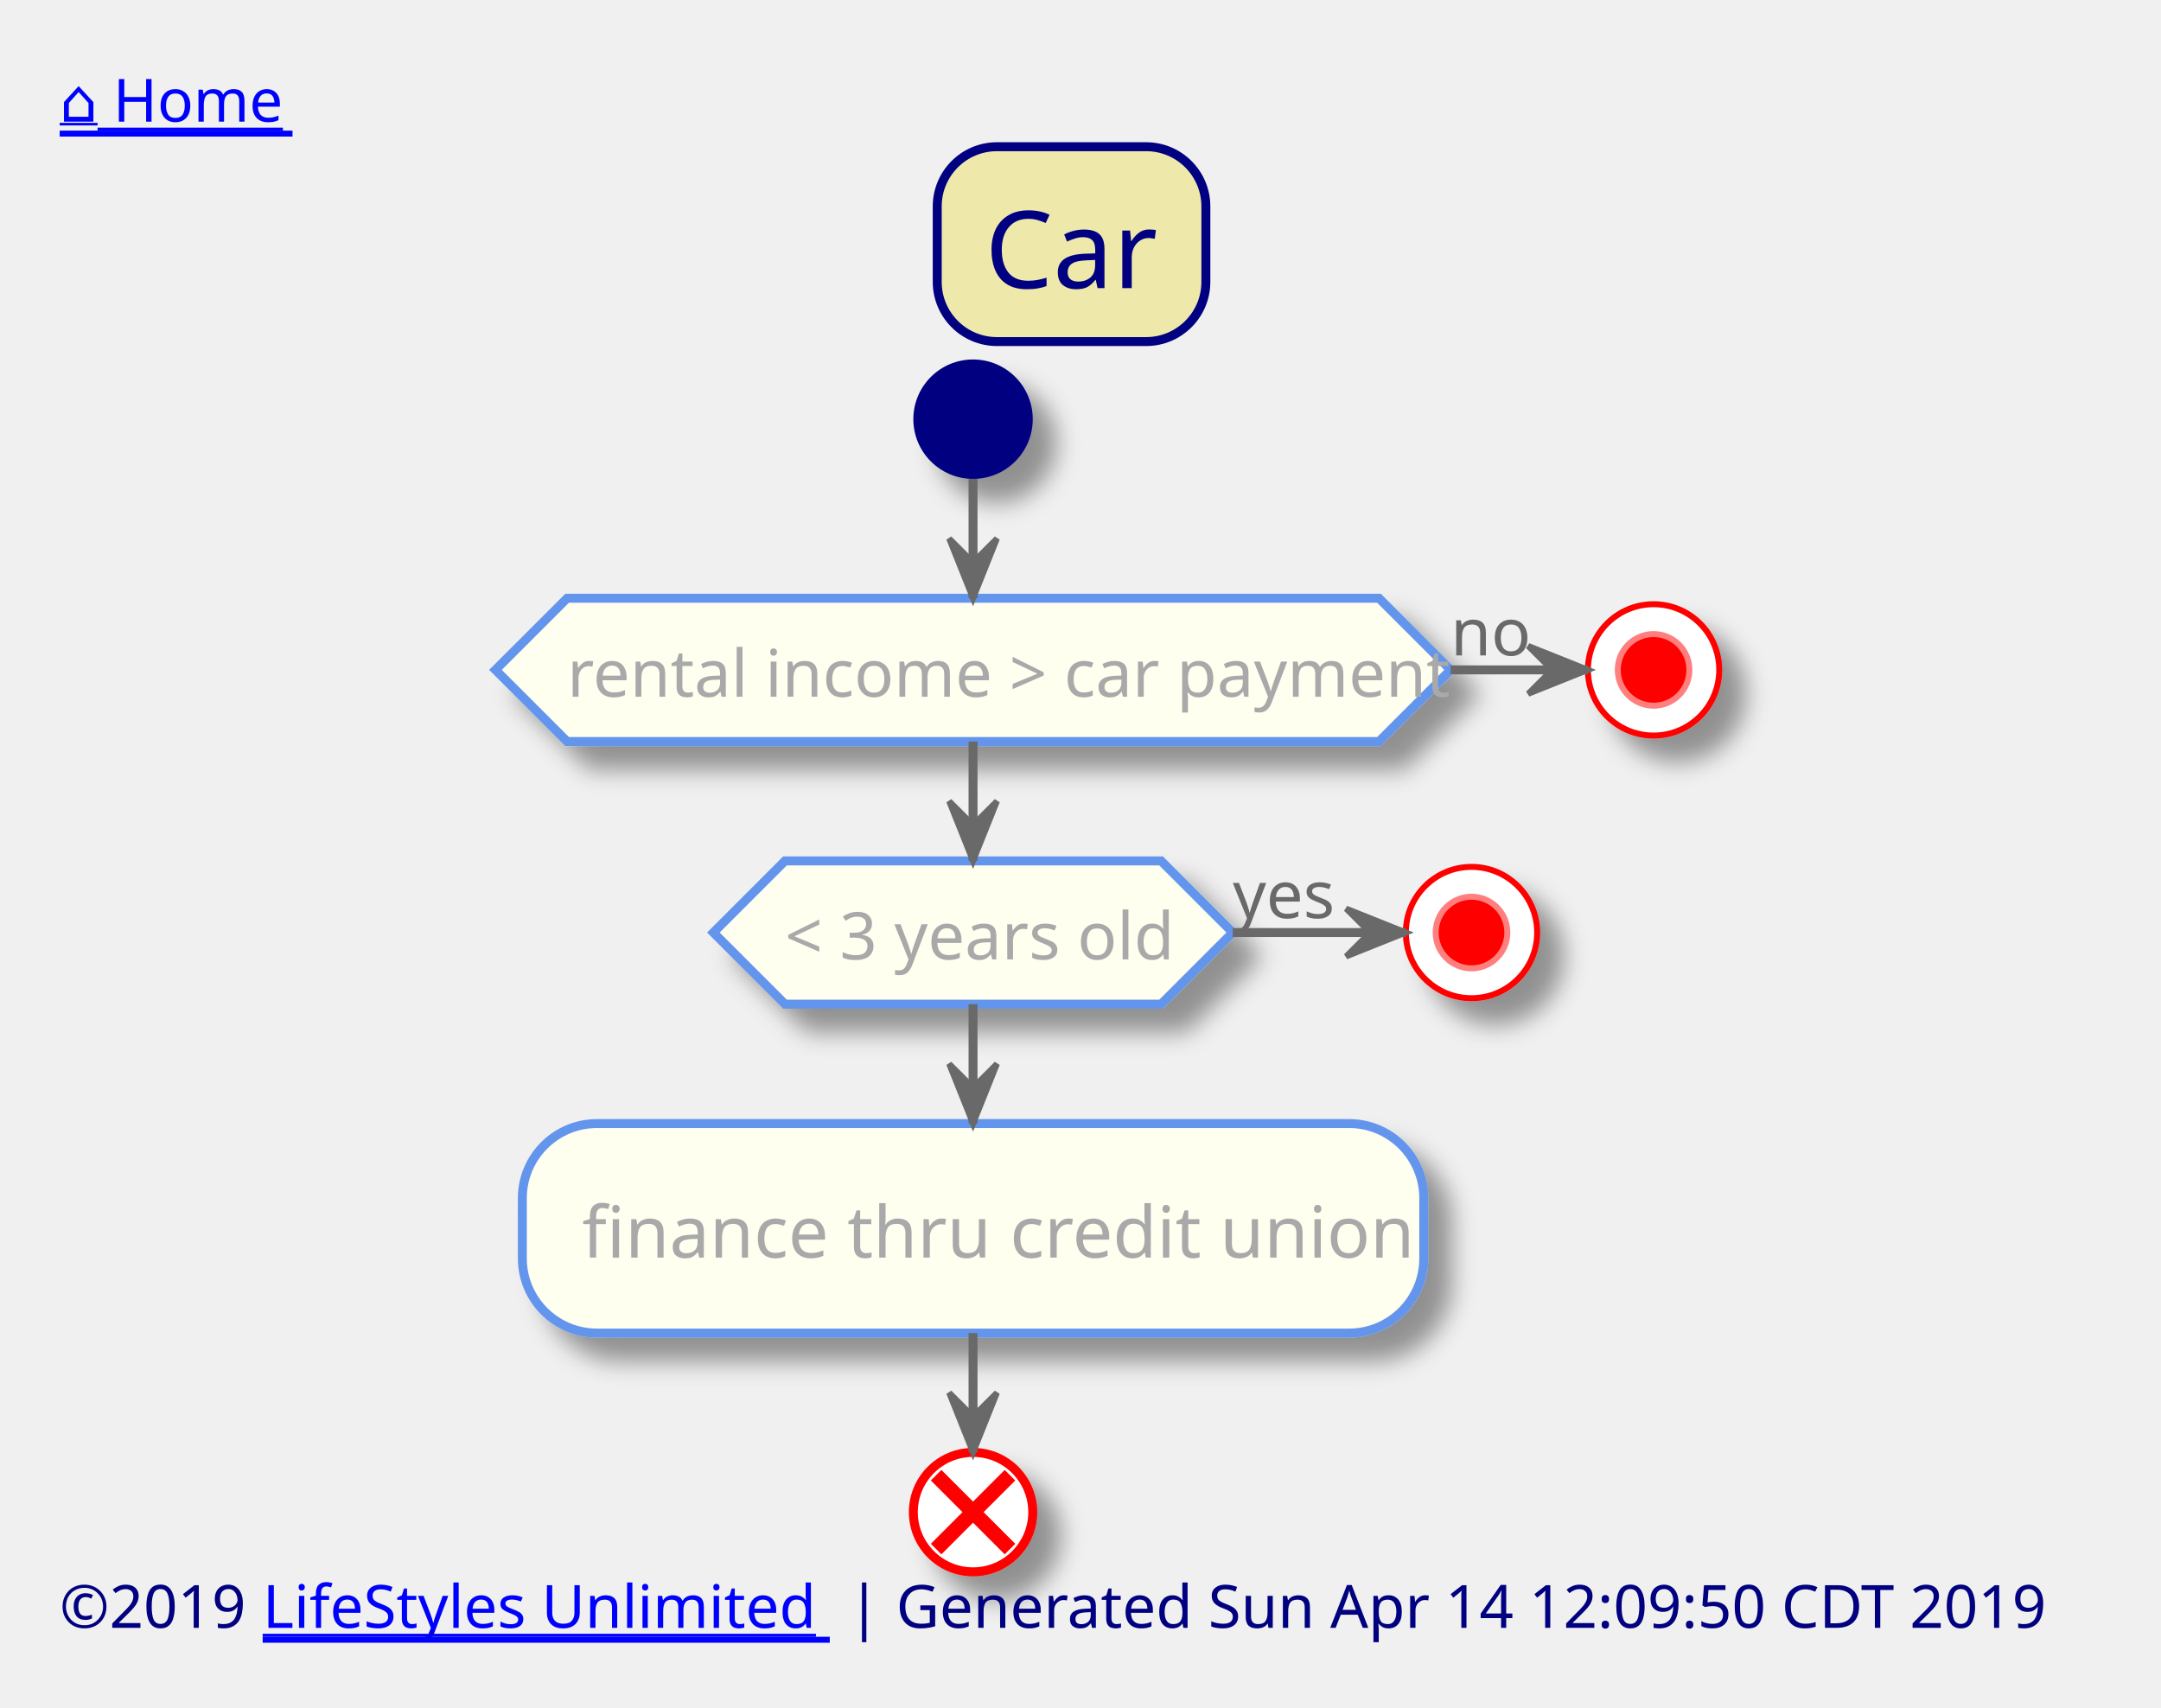
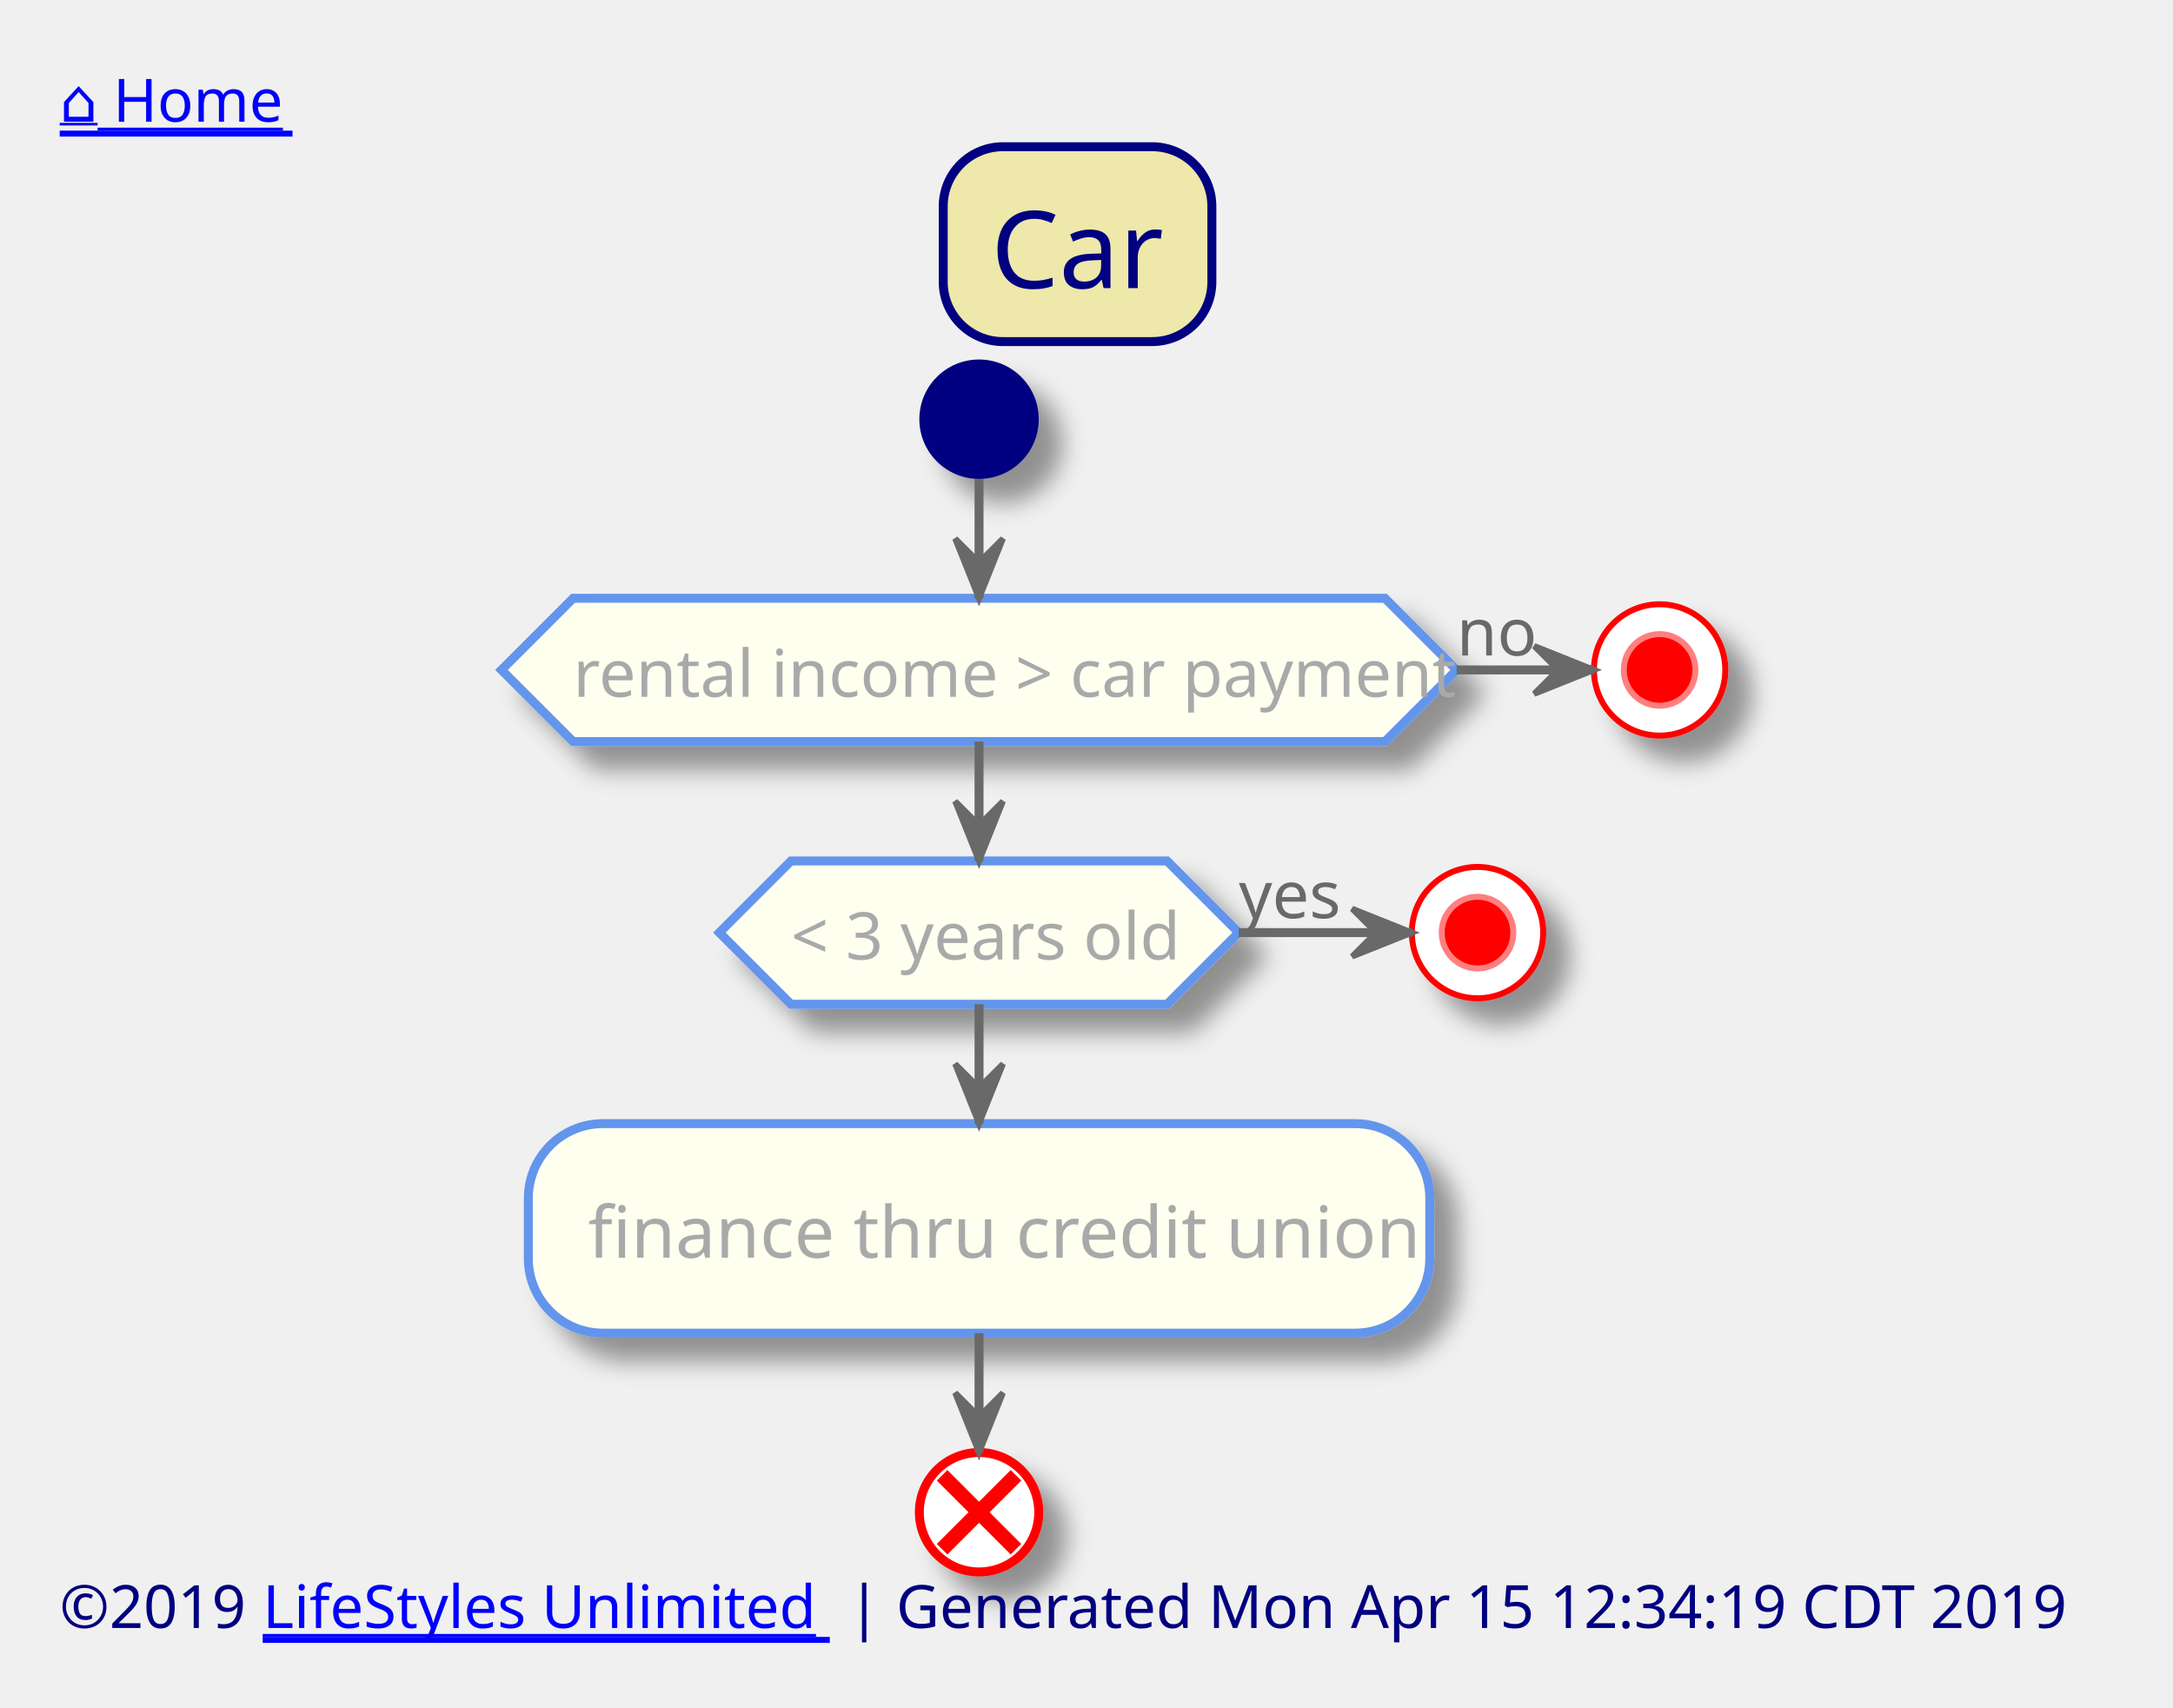
- <svg xmlns="http://www.w3.org/2000/svg" xmlns:xlink="http://www.w3.org/1999/xlink" contentScriptType="application/ecmascript" contentStyleType="text/css" height="286px" preserveAspectRatio="none" style="width:362px;height:286px;" version="1.1" viewBox="0 0 362 286" width="362px" zoomAndPan="magnify">
+ <svg xmlns="http://www.w3.org/2000/svg" xmlns:xlink="http://www.w3.org/1999/xlink" contentScriptType="application/ecmascript" contentStyleType="text/css" height="286px" preserveAspectRatio="none" style="width:364px;height:286px;" version="1.1" viewBox="0 0 364 286" width="364px" zoomAndPan="magnify">
  <defs>
    <style type="text/css">path:hover { stroke: #0000FF !important;}</style>
-     <filter height="300%" id="f1f0zu3re07cjv" width="300%" x="-1" y="-1">
+     <filter height="300%" id="fpffjb9b91gll" width="300%" x="-1" y="-1">
      <feGaussianBlur result="blurOut" stdDeviation="2.0" />
      <feColorMatrix in="blurOut" result="blurOut2" type="matrix" values="0 0 0 0 0 0 0 0 0 0 0 0 0 0 0 0 0 0 .4 0" />
      <feOffset dx="4.0" dy="4.0" in="blurOut2" result="blurOut3" />
      <feBlend in="SourceGraphic" in2="blurOut3" mode="normal" />
    </filter>
  </defs>
  <g>
    <a target="_top" xlink:actuate="onRequest" xlink:href="../index.svg" xlink:show="new" xlink:title="../index.svg" xlink:type="simple">
      <text fill="#0000FF" font-family="sans-serif" font-size="10" lengthAdjust="spacingAndGlyphs" text-decoration="underline" textLength="39" x="10" y="20.381">⌂ Home</text>
      <line style="stroke: #0000FF; stroke-width: 1.0;" x1="10" x2="49" y1="22.381" y2="22.381" />
    </a>
-     <rect fill="#EEE8AA" height="32.641" rx="10" ry="10" style="stroke: #000080; stroke-width: 1.5;" width="45" x="157" y="24.578" />
-     <text fill="#000080" font-family="sans-serif" font-size="18" lengthAdjust="spacingAndGlyphs" textLength="29" x="165" y="48.264">Car</text>
-     <ellipse cx="163" cy="70.219" fill="#000080" filter="url(#f1f0zu3re07cjv)" rx="10" ry="10" style="stroke: none; stroke-width: 1.0;" />
-     <polygon fill="#FFFFF0" filter="url(#f1f0zu3re07cjv)" points="95,100.219,231,100.219,243,112.219,231,124.219,95,124.219,83,112.219,95,100.219" style="stroke: #6495ED; stroke-width: 1.5;" />
-     <text fill="#A9A9A9" font-family="sans-serif" font-size="11" lengthAdjust="spacingAndGlyphs" textLength="136" x="95" y="116.72">rental income &gt; car payment</text>
-     <text fill="#696969" font-family="sans-serif" font-size="11" lengthAdjust="spacingAndGlyphs" textLength="12" x="243" y="109.802">no</text>
-     <ellipse cx="277" cy="112.219" fill="#FFFFFF" filter="url(#f1f0zu3re07cjv)" rx="11" ry="11" style="stroke: #FF0000; stroke-width: 1.0;" />
-     <ellipse cx="277" cy="112.219" fill="#FF0000" rx="6" ry="6" style="stroke: #FF7F7F; stroke-width: 1.0;" />
-     <polygon fill="#FFFFF0" filter="url(#f1f0zu3re07cjv)" points="131.5,144.219,194.5,144.219,206.5,156.219,194.5,168.219,131.5,168.219,119.5,156.219,131.5,144.219" style="stroke: #6495ED; stroke-width: 1.5;" />
-     <text fill="#A9A9A9" font-family="sans-serif" font-size="11" lengthAdjust="spacingAndGlyphs" textLength="63" x="131.5" y="160.72">&lt; 3 years old</text>
-     <text fill="#696969" font-family="sans-serif" font-size="11" lengthAdjust="spacingAndGlyphs" textLength="18" x="206.5" y="153.802">yes</text>
-     <ellipse cx="246.5" cy="156.219" fill="#FFFFFF" filter="url(#f1f0zu3re07cjv)" rx="11" ry="11" style="stroke: #FF0000; stroke-width: 1.0;" />
-     <ellipse cx="246.5" cy="156.219" fill="#FF0000" rx="6" ry="6" style="stroke: #FF7F7F; stroke-width: 1.0;" />
-     <rect fill="#FFFFF0" filter="url(#f1f0zu3re07cjv)" height="35.094" rx="12.5" ry="12.5" style="stroke: #6495ED; stroke-width: 1.5;" width="151" x="87.5" y="188.219" />
-     <text fill="#A9A9A9" font-family="sans-serif" font-size="12" lengthAdjust="spacingAndGlyphs" textLength="131" x="97.5" y="210.676">finance thru credit union</text>
-     <ellipse cx="163" cy="253.312" fill="#FFFFFF" filter="url(#f1f0zu3re07cjv)" rx="10" ry="10" style="stroke: #FF0000; stroke-width: 1.5;" />
-     <line style="stroke: #FF0000; stroke-width: 2.5;" x1="156.813" x2="169.187" y1="247.125" y2="259.5" />
-     <line style="stroke: #FF0000; stroke-width: 2.5;" x1="169.187" x2="156.813" y1="247.125" y2="259.5" />
-     <line style="stroke: #696969; stroke-width: 1.5;" x1="163" x2="163" y1="124.219" y2="144.219" />
-     <polygon fill="#696969" points="159,134.219,163,144.219,167,134.219,163,138.219" style="stroke: #696969; stroke-width: 1.0;" />
-     <line style="stroke: #696969; stroke-width: 1.5;" x1="243" x2="266" y1="112.219" y2="112.219" />
-     <polygon fill="#696969" points="256,108.219,266,112.219,256,116.219,260,112.219" style="stroke: #696969; stroke-width: 1.0;" />
-     <line style="stroke: #696969; stroke-width: 1.5;" x1="163" x2="163" y1="80.219" y2="100.219" />
-     <polygon fill="#696969" points="159,90.219,163,100.219,167,90.219,163,94.219" style="stroke: #696969; stroke-width: 1.0;" />
-     <line style="stroke: #696969; stroke-width: 1.5;" x1="163" x2="163" y1="168.219" y2="188.219" />
-     <polygon fill="#696969" points="159,178.219,163,188.219,167,178.219,163,182.219" style="stroke: #696969; stroke-width: 1.0;" />
-     <line style="stroke: #696969; stroke-width: 1.5;" x1="206.5" x2="235.5" y1="156.219" y2="156.219" />
-     <polygon fill="#696969" points="225.5,152.219,235.5,156.219,225.5,160.219,229.5,156.219" style="stroke: #696969; stroke-width: 1.0;" />
-     <line style="stroke: #696969; stroke-width: 1.5;" x1="163" x2="163" y1="223.312" y2="243.312" />
-     <polygon fill="#696969" points="159,233.312,163,243.312,167,233.312,163,237.312" style="stroke: #696969; stroke-width: 1.0;" />
+     <rect fill="#EEE8AA" height="32.641" rx="10" ry="10" style="stroke: #000080; stroke-width: 1.5;" width="45" x="158" y="24.578" />
+     <text fill="#000080" font-family="sans-serif" font-size="18" lengthAdjust="spacingAndGlyphs" textLength="29" x="166" y="48.264">Car</text>
+     <ellipse cx="164" cy="70.219" fill="#000080" filter="url(#fpffjb9b91gll)" rx="10" ry="10" style="stroke: none; stroke-width: 1.0;" />
+     <polygon fill="#FFFFF0" filter="url(#fpffjb9b91gll)" points="96,100.219,232,100.219,244,112.219,232,124.219,96,124.219,84,112.219,96,100.219" style="stroke: #6495ED; stroke-width: 1.5;" />
+     <text fill="#A9A9A9" font-family="sans-serif" font-size="11" lengthAdjust="spacingAndGlyphs" textLength="136" x="96" y="116.72">rental income &gt; car payment</text>
+     <text fill="#696969" font-family="sans-serif" font-size="11" lengthAdjust="spacingAndGlyphs" textLength="12" x="244" y="109.802">no</text>
+     <ellipse cx="278" cy="112.219" fill="#FFFFFF" filter="url(#fpffjb9b91gll)" rx="11" ry="11" style="stroke: #FF0000; stroke-width: 1.0;" />
+     <ellipse cx="278" cy="112.219" fill="#FF0000" rx="6" ry="6" style="stroke: #FF7F7F; stroke-width: 1.0;" />
+     <polygon fill="#FFFFF0" filter="url(#fpffjb9b91gll)" points="132.5,144.219,195.5,144.219,207.5,156.219,195.5,168.219,132.5,168.219,120.5,156.219,132.5,144.219" style="stroke: #6495ED; stroke-width: 1.5;" />
+     <text fill="#A9A9A9" font-family="sans-serif" font-size="11" lengthAdjust="spacingAndGlyphs" textLength="63" x="132.5" y="160.72">&lt; 3 years old</text>
+     <text fill="#696969" font-family="sans-serif" font-size="11" lengthAdjust="spacingAndGlyphs" textLength="18" x="207.5" y="153.802">yes</text>
+     <ellipse cx="247.5" cy="156.219" fill="#FFFFFF" filter="url(#fpffjb9b91gll)" rx="11" ry="11" style="stroke: #FF0000; stroke-width: 1.0;" />
+     <ellipse cx="247.5" cy="156.219" fill="#FF0000" rx="6" ry="6" style="stroke: #FF7F7F; stroke-width: 1.0;" />
+     <rect fill="#FFFFF0" filter="url(#fpffjb9b91gll)" height="35.094" rx="12.5" ry="12.5" style="stroke: #6495ED; stroke-width: 1.5;" width="151" x="88.5" y="188.219" />
+     <text fill="#A9A9A9" font-family="sans-serif" font-size="12" lengthAdjust="spacingAndGlyphs" textLength="131" x="98.5" y="210.676">finance thru credit union</text>
+     <ellipse cx="164" cy="253.312" fill="#FFFFFF" filter="url(#fpffjb9b91gll)" rx="10" ry="10" style="stroke: #FF0000; stroke-width: 1.5;" />
+     <line style="stroke: #FF0000; stroke-width: 2.5;" x1="157.813" x2="170.187" y1="247.125" y2="259.5" />
+     <line style="stroke: #FF0000; stroke-width: 2.5;" x1="170.187" x2="157.813" y1="247.125" y2="259.5" />
+     <line style="stroke: #696969; stroke-width: 1.5;" x1="164" x2="164" y1="124.219" y2="144.219" />
+     <polygon fill="#696969" points="160,134.219,164,144.219,168,134.219,164,138.219" style="stroke: #696969; stroke-width: 1.0;" />
+     <line style="stroke: #696969; stroke-width: 1.5;" x1="244" x2="267" y1="112.219" y2="112.219" />
+     <polygon fill="#696969" points="257,108.219,267,112.219,257,116.219,261,112.219" style="stroke: #696969; stroke-width: 1.0;" />
+     <line style="stroke: #696969; stroke-width: 1.5;" x1="164" x2="164" y1="80.219" y2="100.219" />
+     <polygon fill="#696969" points="160,90.219,164,100.219,168,90.219,164,94.219" style="stroke: #696969; stroke-width: 1.0;" />
+     <line style="stroke: #696969; stroke-width: 1.5;" x1="164" x2="164" y1="168.219" y2="188.219" />
+     <polygon fill="#696969" points="160,178.219,164,188.219,168,178.219,164,182.219" style="stroke: #696969; stroke-width: 1.0;" />
+     <line style="stroke: #696969; stroke-width: 1.5;" x1="207.5" x2="236.5" y1="156.219" y2="156.219" />
+     <polygon fill="#696969" points="226.5,152.219,236.5,156.219,226.5,160.219,230.5,156.219" style="stroke: #696969; stroke-width: 1.0;" />
+     <line style="stroke: #696969; stroke-width: 1.5;" x1="164" x2="164" y1="223.312" y2="243.312" />
+     <polygon fill="#696969" points="160,233.312,164,243.312,168,233.312,164,237.312" style="stroke: #696969; stroke-width: 1.0;" />
    <text fill="#000080" font-family="sans-serif" font-size="10" lengthAdjust="spacingAndGlyphs" textLength="31" x="10" y="272.693">©2019</text>
    <a target="_top" xlink:actuate="onRequest" xlink:href="http://www.lifestylesunlimited.com" xlink:show="new" xlink:title="http://www.lifestylesunlimited.com" xlink:type="simple">
      <text fill="#0000FF" font-family="sans-serif" font-size="10" lengthAdjust="spacingAndGlyphs" text-decoration="underline" textLength="95" x="44" y="272.693">LifeStyles Unlimited</text>
      <line style="stroke: #0000FF; stroke-width: 1.0;" x1="44" x2="139" y1="274.693" y2="274.693" />
    </a>
-     <text fill="#000080" font-family="sans-serif" font-size="10" lengthAdjust="spacingAndGlyphs" textLength="208" x="142" y="272.693">| Generated Sun Apr 14 12:09:50 CDT 2019</text>
+     <text fill="#000080" font-family="sans-serif" font-size="10" lengthAdjust="spacingAndGlyphs" textLength="210" x="142" y="272.693">| Generated Mon Apr 15 12:34:19 CDT 2019</text>
  </g>
</svg>
